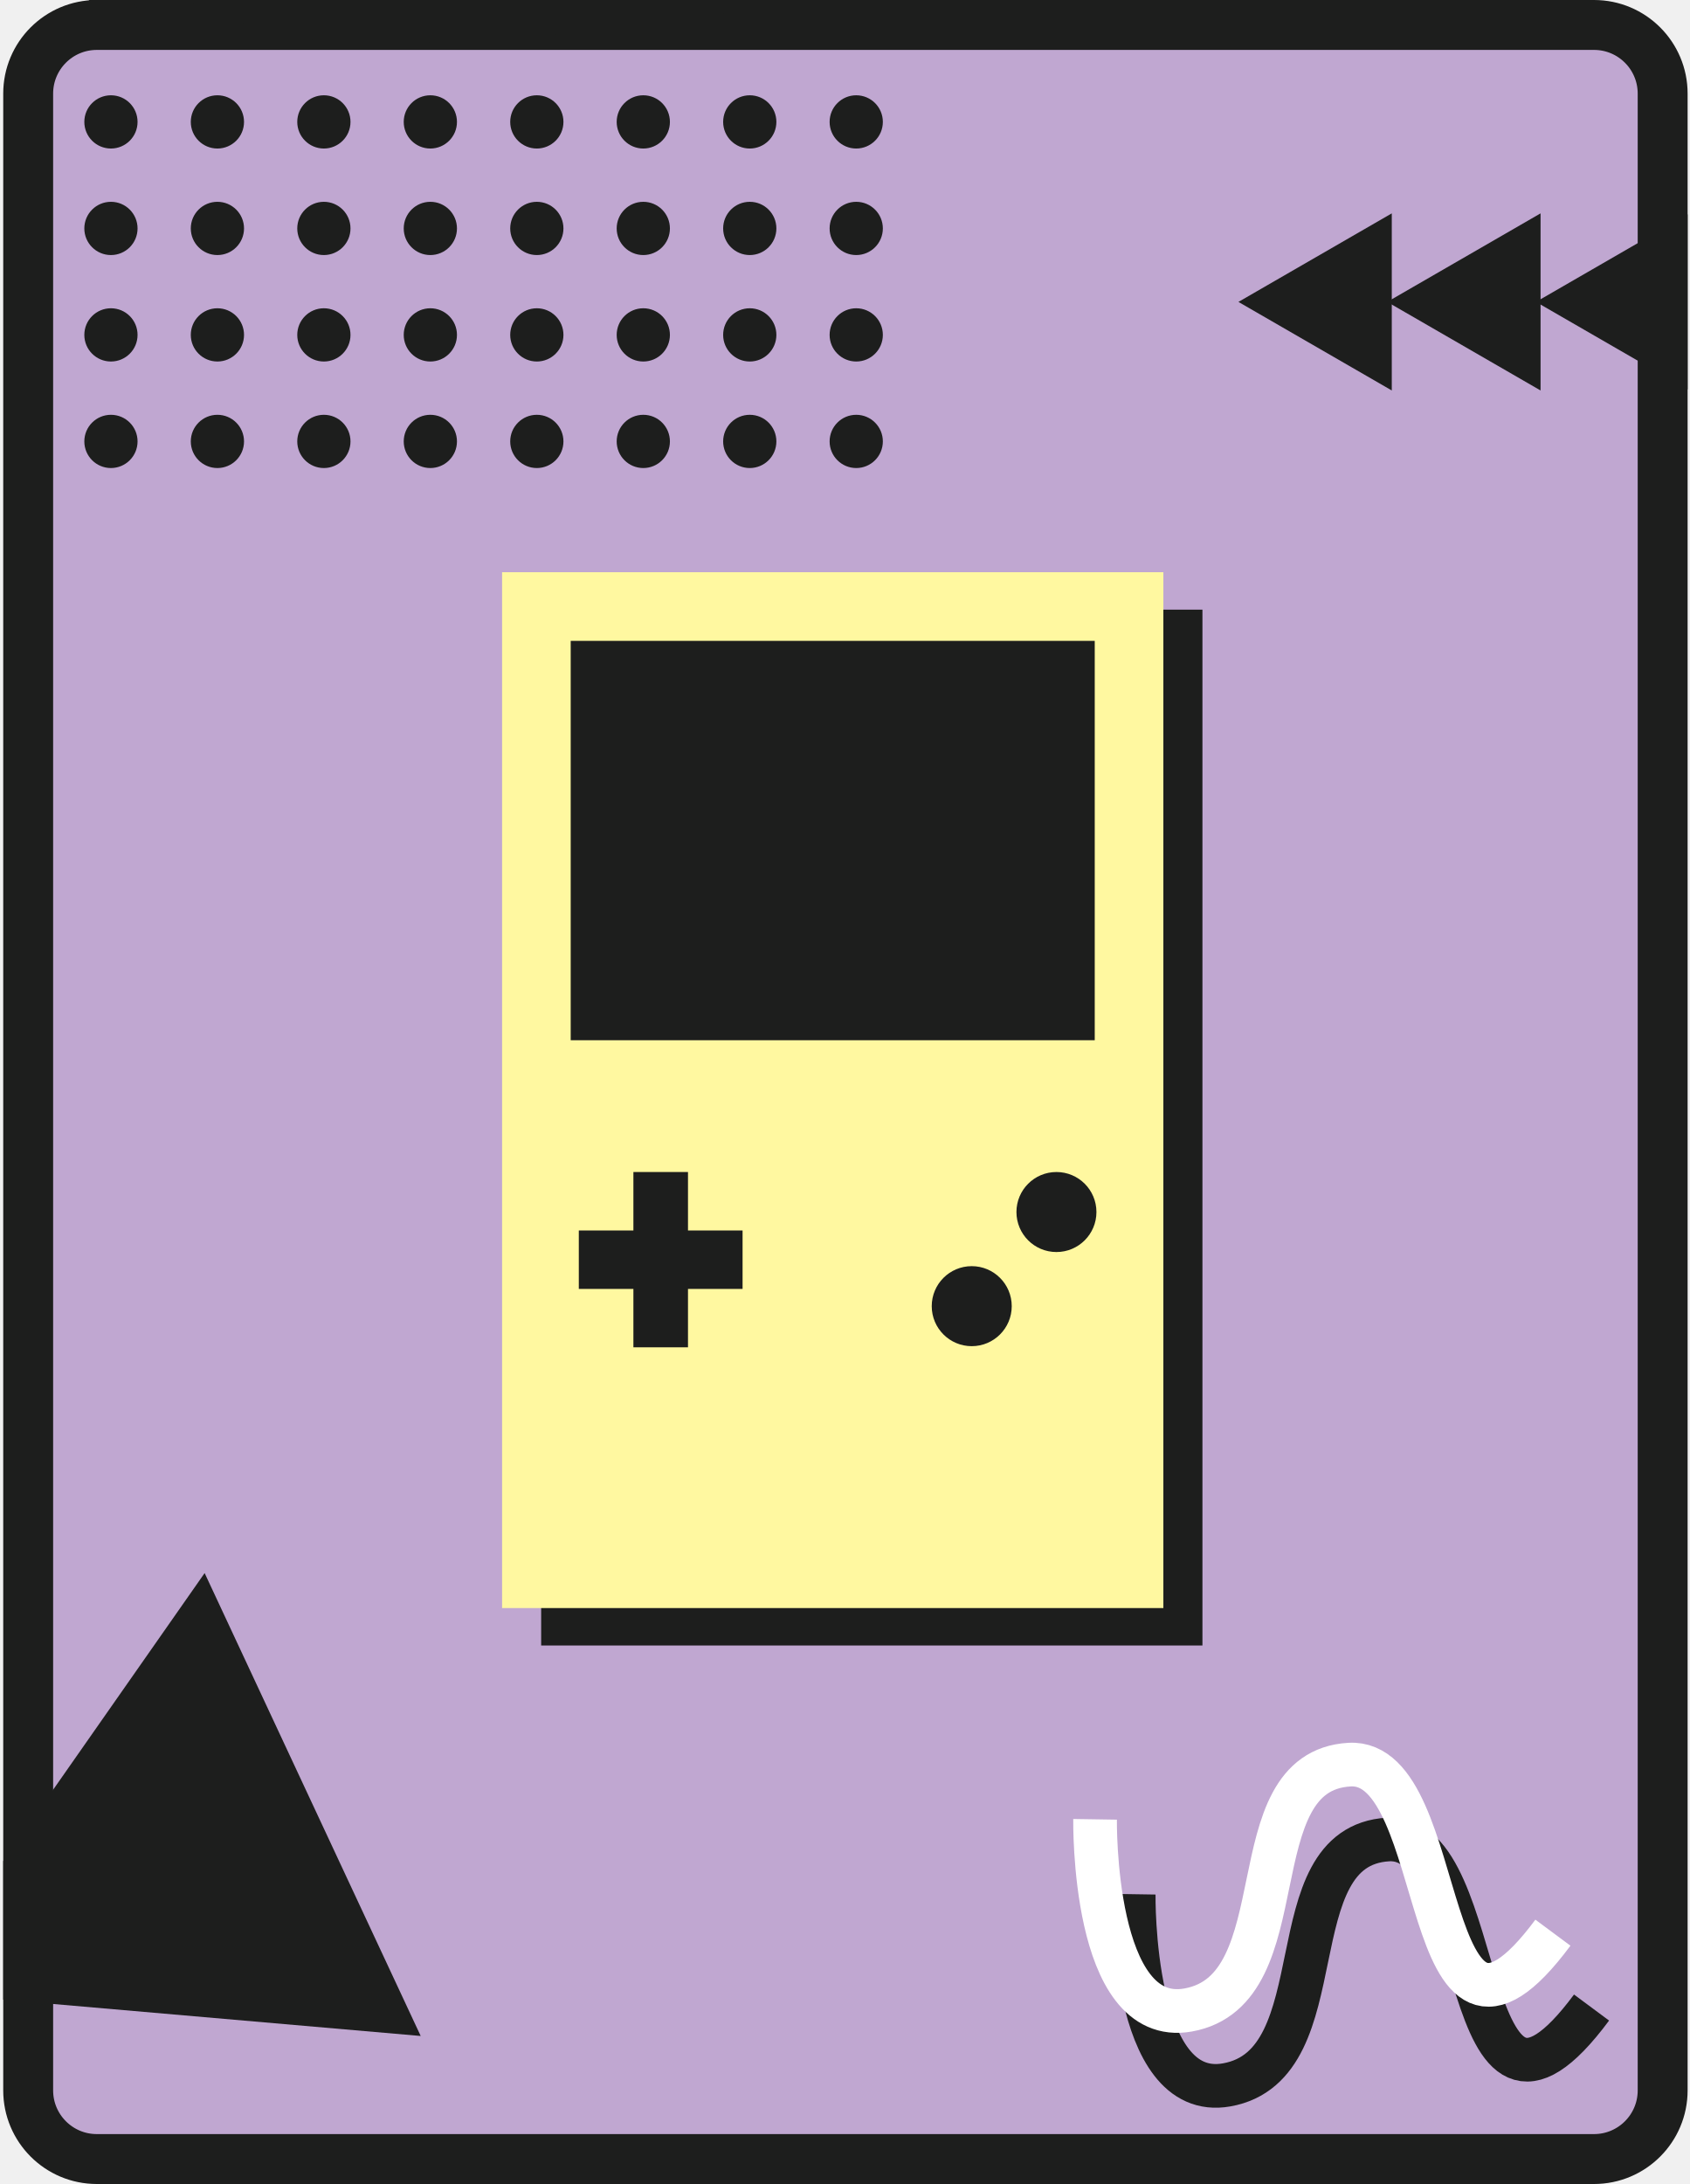
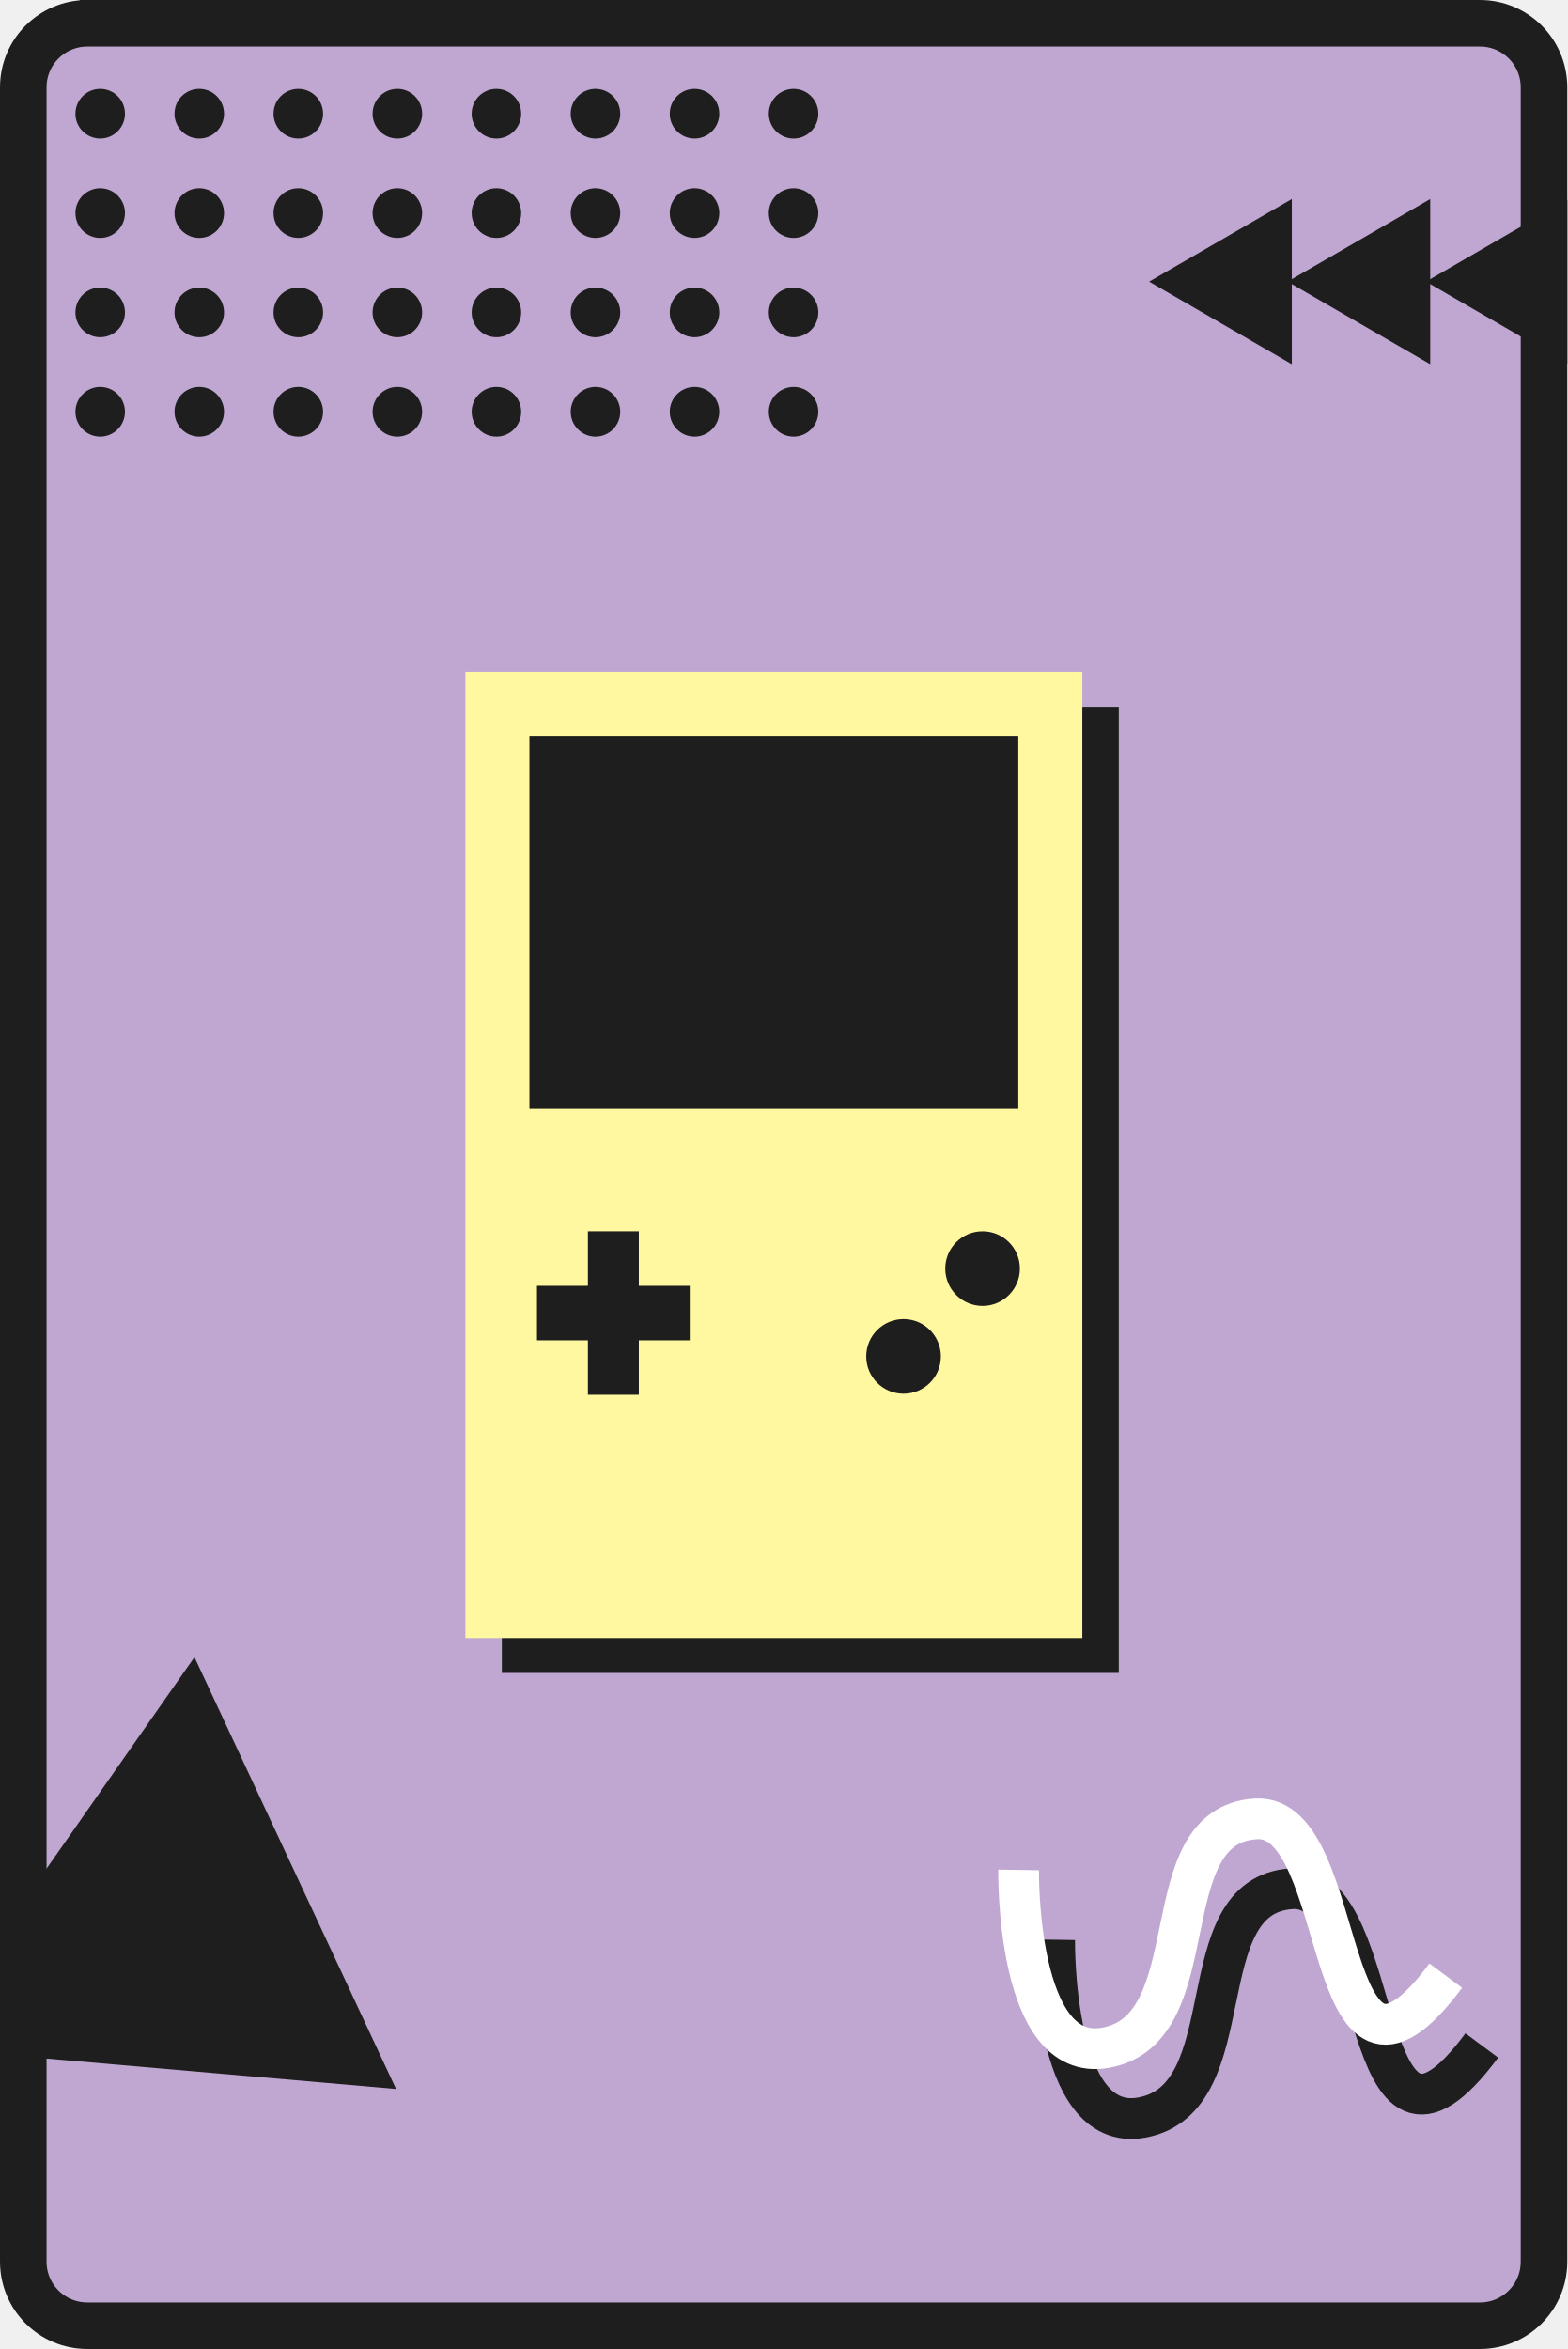
- <svg xmlns="http://www.w3.org/2000/svg" width="359" height="464" viewBox="0 0 359 464" fill="none">
+ <svg xmlns="http://www.w3.org/2000/svg" width="357" height="535" viewBox="0 0 357 535" fill="none">
  <g clip-path="url(#clip0_40_532)">
-     <rect x="5.988" y="5.303" width="347.337" height="453.394" rx="14.583" fill="#C0A7D1" stroke="#1D1E1D" stroke-width="10.606" />
-     <path d="M326.406 64.143L358.992 45.33L358.992 82.957L326.406 64.143Z" fill="#1D1E1D" />
-     <path d="M294.793 64.143L327.379 45.33L327.379 82.957L294.793 64.143Z" fill="#1D1E1D" />
-     <path d="M263.176 64.143L295.762 45.33L295.762 82.957L263.176 64.143Z" fill="#1D1E1D" />
-     <circle cx="23.576" cy="25.899" r="5.656" fill="#1D1E1D" />
-     <circle cx="114.08" cy="25.899" r="5.656" fill="#1D1E1D" />
-     <circle cx="68.826" cy="25.899" r="5.656" fill="#1D1E1D" />
-     <circle cx="159.33" cy="25.899" r="5.656" fill="#1D1E1D" />
-     <circle cx="23.576" cy="71.149" r="5.656" fill="#1D1E1D" />
-     <circle cx="114.08" cy="71.149" r="5.656" fill="#1D1E1D" />
-     <circle cx="68.826" cy="71.149" r="5.656" fill="#1D1E1D" />
-     <circle cx="159.33" cy="71.149" r="5.656" fill="#1D1E1D" />
-     <circle cx="46.201" cy="48.531" r="5.656" fill="#1D1E1D" />
-     <circle cx="136.705" cy="48.531" r="5.656" fill="#1D1E1D" />
-     <circle cx="91.451" cy="48.531" r="5.656" fill="#1D1E1D" />
-     <circle cx="181.955" cy="48.531" r="5.656" fill="#1D1E1D" />
-     <circle cx="46.201" cy="3.281" r="5.656" fill="#1D1E1D" />
-     <circle cx="46.201" cy="93.781" r="5.656" fill="#1D1E1D" />
-     <circle cx="136.705" cy="3.281" r="5.656" fill="#1D1E1D" />
-     <circle cx="136.705" cy="93.781" r="5.656" fill="#1D1E1D" />
-     <circle cx="91.451" cy="3.281" r="5.656" fill="#1D1E1D" />
-     <circle cx="91.451" cy="93.781" r="5.656" fill="#1D1E1D" />
-     <circle cx="181.955" cy="3.281" r="5.656" fill="#1D1E1D" />
-     <circle cx="181.955" cy="93.781" r="5.656" fill="#1D1E1D" />
-     <circle cx="23.576" cy="48.531" r="5.656" fill="#1D1E1D" />
-     <circle cx="114.08" cy="48.531" r="5.656" fill="#1D1E1D" />
-     <circle cx="68.826" cy="48.531" r="5.656" fill="#1D1E1D" />
-     <circle cx="159.33" cy="48.531" r="5.656" fill="#1D1E1D" />
-     <circle cx="23.576" cy="3.281" r="5.656" fill="#1D1E1D" />
-     <circle cx="23.576" cy="93.781" r="5.656" fill="#1D1E1D" />
-     <circle cx="114.08" cy="3.281" r="5.656" fill="#1D1E1D" />
-     <circle cx="114.08" cy="93.781" r="5.656" fill="#1D1E1D" />
-     <circle cx="68.826" cy="3.281" r="5.656" fill="#1D1E1D" />
-     <circle cx="68.826" cy="93.781" r="5.656" fill="#1D1E1D" />
-     <circle cx="159.33" cy="3.281" r="5.656" fill="#1D1E1D" />
-     <circle cx="159.33" cy="93.781" r="5.656" fill="#1D1E1D" />
-     <circle cx="46.201" cy="25.899" r="5.656" fill="#1D1E1D" />
-     <circle cx="136.705" cy="25.899" r="5.656" fill="#1D1E1D" />
-     <circle cx="91.451" cy="25.899" r="5.656" fill="#1D1E1D" />
-     <circle cx="181.955" cy="25.899" r="5.656" fill="#1D1E1D" />
-     <circle cx="46.201" cy="71.149" r="5.656" fill="#1D1E1D" />
-     <circle cx="136.705" cy="71.149" r="5.656" fill="#1D1E1D" />
-     <circle cx="91.451" cy="71.149" r="5.656" fill="#1D1E1D" />
-     <circle cx="181.955" cy="71.149" r="5.656" fill="#1D1E1D" />
-     <path d="M240.92 402.43C240.92 402.43 240.237 446.578 260.68 442.942C284.676 438.673 270.657 392.219 294.989 390.807C316.68 389.548 309.373 465.359 338.215 426.511" stroke="#1D1E1D" stroke-width="9.28" />
-     <path d="M232.709 386.523C232.709 386.523 232.026 430.672 252.469 427.036C276.465 422.767 262.446 376.313 286.778 374.901C308.469 373.642 301.162 449.453 330.004 410.605" stroke="white" stroke-width="9.28" />
-     <path d="M43.486 334.206L89.402 432.552L-18.726 423.143L43.486 334.206Z" fill="#1D1E1D" />
-     <rect x="115" y="129.523" width="140.526" height="220.069" fill="#1D1E1D" />
-     <rect x="106.697" y="121.57" width="140.526" height="220.069" fill="#FFF8A0" />
-     <rect x="121.279" y="136.156" width="111.36" height="84.846" fill="#1D1E1D" />
-     <rect x="134.602" y="249" width="11.6" height="37.243" fill="#1D1E1D" />
-     <rect x="157.801" y="261.422" width="12.414" height="34.8" transform="rotate(90 157.801 261.422)" fill="#1D1E1D" />
-     <circle cx="206.5" cy="277.5" r="8.5" fill="#1D1E1D" />
-     <circle cx="224.5" cy="257.5" r="8.5" fill="#1D1E1D" />
+     <rect x="5.303" y="5.303" width="346.394" height="524.394" rx="14.583" fill="#C0A7D1" stroke="#1D1E1D" stroke-width="10.606" />
+     <path d="M324.812 64.143L357.308 45.33L357.308 82.957L324.812 64.143Z" fill="#1D1E1D" />
+     <path d="M293.287 64.143L325.782 45.33L325.782 82.957L293.287 64.143Z" fill="#1D1E1D" />
+     <path d="M261.758 64.143L294.253 45.33L294.253 82.957L261.758 64.143Z" fill="#1D1E1D" />
+     <ellipse cx="22.826" cy="25.899" rx="5.641" ry="5.656" fill="#1D1E1D" />
+     <ellipse cx="113.076" cy="25.899" rx="5.641" ry="5.656" fill="#1D1E1D" />
+     <ellipse cx="67.949" cy="25.899" rx="5.641" ry="5.656" fill="#1D1E1D" />
+     <ellipse cx="158.201" cy="25.899" rx="5.641" ry="5.656" fill="#1D1E1D" />
+     <ellipse cx="22.826" cy="71.149" rx="5.641" ry="5.656" fill="#1D1E1D" />
+     <ellipse cx="113.076" cy="71.149" rx="5.641" ry="5.656" fill="#1D1E1D" />
+     <ellipse cx="67.949" cy="71.149" rx="5.641" ry="5.656" fill="#1D1E1D" />
+     <ellipse cx="158.201" cy="71.149" rx="5.641" ry="5.656" fill="#1D1E1D" />
+     <ellipse cx="45.389" cy="48.531" rx="5.641" ry="5.656" fill="#1D1E1D" />
+     <ellipse cx="135.639" cy="48.531" rx="5.641" ry="5.656" fill="#1D1E1D" />
+     <ellipse cx="90.512" cy="48.531" rx="5.641" ry="5.656" fill="#1D1E1D" />
+     <ellipse cx="180.762" cy="48.531" rx="5.641" ry="5.656" fill="#1D1E1D" />
+     <ellipse cx="45.389" cy="3.281" rx="5.641" ry="5.656" fill="#1D1E1D" />
+     <ellipse cx="45.389" cy="93.781" rx="5.641" ry="5.656" fill="#1D1E1D" />
+     <ellipse cx="135.639" cy="3.281" rx="5.641" ry="5.656" fill="#1D1E1D" />
+     <ellipse cx="135.639" cy="93.781" rx="5.641" ry="5.656" fill="#1D1E1D" />
+     <ellipse cx="90.512" cy="3.281" rx="5.641" ry="5.656" fill="#1D1E1D" />
+     <ellipse cx="90.512" cy="93.781" rx="5.641" ry="5.656" fill="#1D1E1D" />
+     <ellipse cx="180.762" cy="3.281" rx="5.641" ry="5.656" fill="#1D1E1D" />
+     <ellipse cx="180.762" cy="93.781" rx="5.641" ry="5.656" fill="#1D1E1D" />
+     <ellipse cx="22.826" cy="48.531" rx="5.641" ry="5.656" fill="#1D1E1D" />
+     <ellipse cx="113.076" cy="48.531" rx="5.641" ry="5.656" fill="#1D1E1D" />
+     <ellipse cx="67.949" cy="48.531" rx="5.641" ry="5.656" fill="#1D1E1D" />
+     <ellipse cx="158.201" cy="48.531" rx="5.641" ry="5.656" fill="#1D1E1D" />
+     <ellipse cx="22.826" cy="3.281" rx="5.641" ry="5.656" fill="#1D1E1D" />
+     <ellipse cx="22.826" cy="93.781" rx="5.641" ry="5.656" fill="#1D1E1D" />
+     <ellipse cx="113.076" cy="3.281" rx="5.641" ry="5.656" fill="#1D1E1D" />
+     <ellipse cx="113.076" cy="93.781" rx="5.641" ry="5.656" fill="#1D1E1D" />
+     <ellipse cx="67.949" cy="3.281" rx="5.641" ry="5.656" fill="#1D1E1D" />
+     <ellipse cx="67.949" cy="93.781" rx="5.641" ry="5.656" fill="#1D1E1D" />
+     <ellipse cx="158.201" cy="3.281" rx="5.641" ry="5.656" fill="#1D1E1D" />
+     <ellipse cx="158.201" cy="93.781" rx="5.641" ry="5.656" fill="#1D1E1D" />
+     <ellipse cx="45.389" cy="25.899" rx="5.641" ry="5.656" fill="#1D1E1D" />
+     <ellipse cx="135.639" cy="25.899" rx="5.641" ry="5.656" fill="#1D1E1D" />
+     <ellipse cx="90.512" cy="25.899" rx="5.641" ry="5.656" fill="#1D1E1D" />
+     <ellipse cx="180.762" cy="25.899" rx="5.641" ry="5.656" fill="#1D1E1D" />
+     <ellipse cx="45.389" cy="71.149" rx="5.641" ry="5.656" fill="#1D1E1D" />
+     <ellipse cx="135.639" cy="71.149" rx="5.641" ry="5.656" fill="#1D1E1D" />
+     <ellipse cx="90.512" cy="71.149" rx="5.641" ry="5.656" fill="#1D1E1D" />
+     <ellipse cx="180.762" cy="71.149" rx="5.641" ry="5.656" fill="#1D1E1D" />
+     <path d="M240.234 441.789C240.234 441.789 239.551 485.938 259.994 482.301C283.991 478.033 269.972 431.578 294.304 430.166C315.995 428.908 308.687 504.719 337.529 465.871" stroke="#1D1E1D" stroke-width="9.28" />
+     <path d="M232.023 425.883C232.023 425.883 231.34 470.031 251.783 466.395C275.78 462.126 261.761 415.672 286.093 414.26C307.784 413.002 300.476 488.812 329.318 449.964" stroke="white" stroke-width="9.28" />
+     <path d="M44.293 377.432L90.209 475.779L-17.92 466.37L44.293 377.432Z" fill="#1D1E1D" />
+     <rect x="114.314" y="160.953" width="140.526" height="220.069" fill="#1D1E1D" />
+     <rect x="106.012" y="153" width="140.526" height="220.069" fill="#FFF8A0" />
+     <rect x="120.594" y="167.586" width="111.36" height="84.846" fill="#1D1E1D" />
+     <rect x="133.916" y="280.43" width="11.6" height="37.243" fill="#1D1E1D" />
+     <rect x="157.115" y="292.852" width="12.414" height="34.8" transform="rotate(90 157.115 292.852)" fill="#1D1E1D" />
+     <circle cx="205.814" cy="308.93" r="8.5" fill="#1D1E1D" />
+     <circle cx="223.814" cy="288.93" r="8.5" fill="#1D1E1D" />
  </g>
  <defs>
    <clipPath id="clip0_40_532">
-       <rect width="357.943" height="464" fill="white" transform="translate(0.685547)" />
+       <rect width="357" height="535" fill="white" />
    </clipPath>
  </defs>
</svg>
